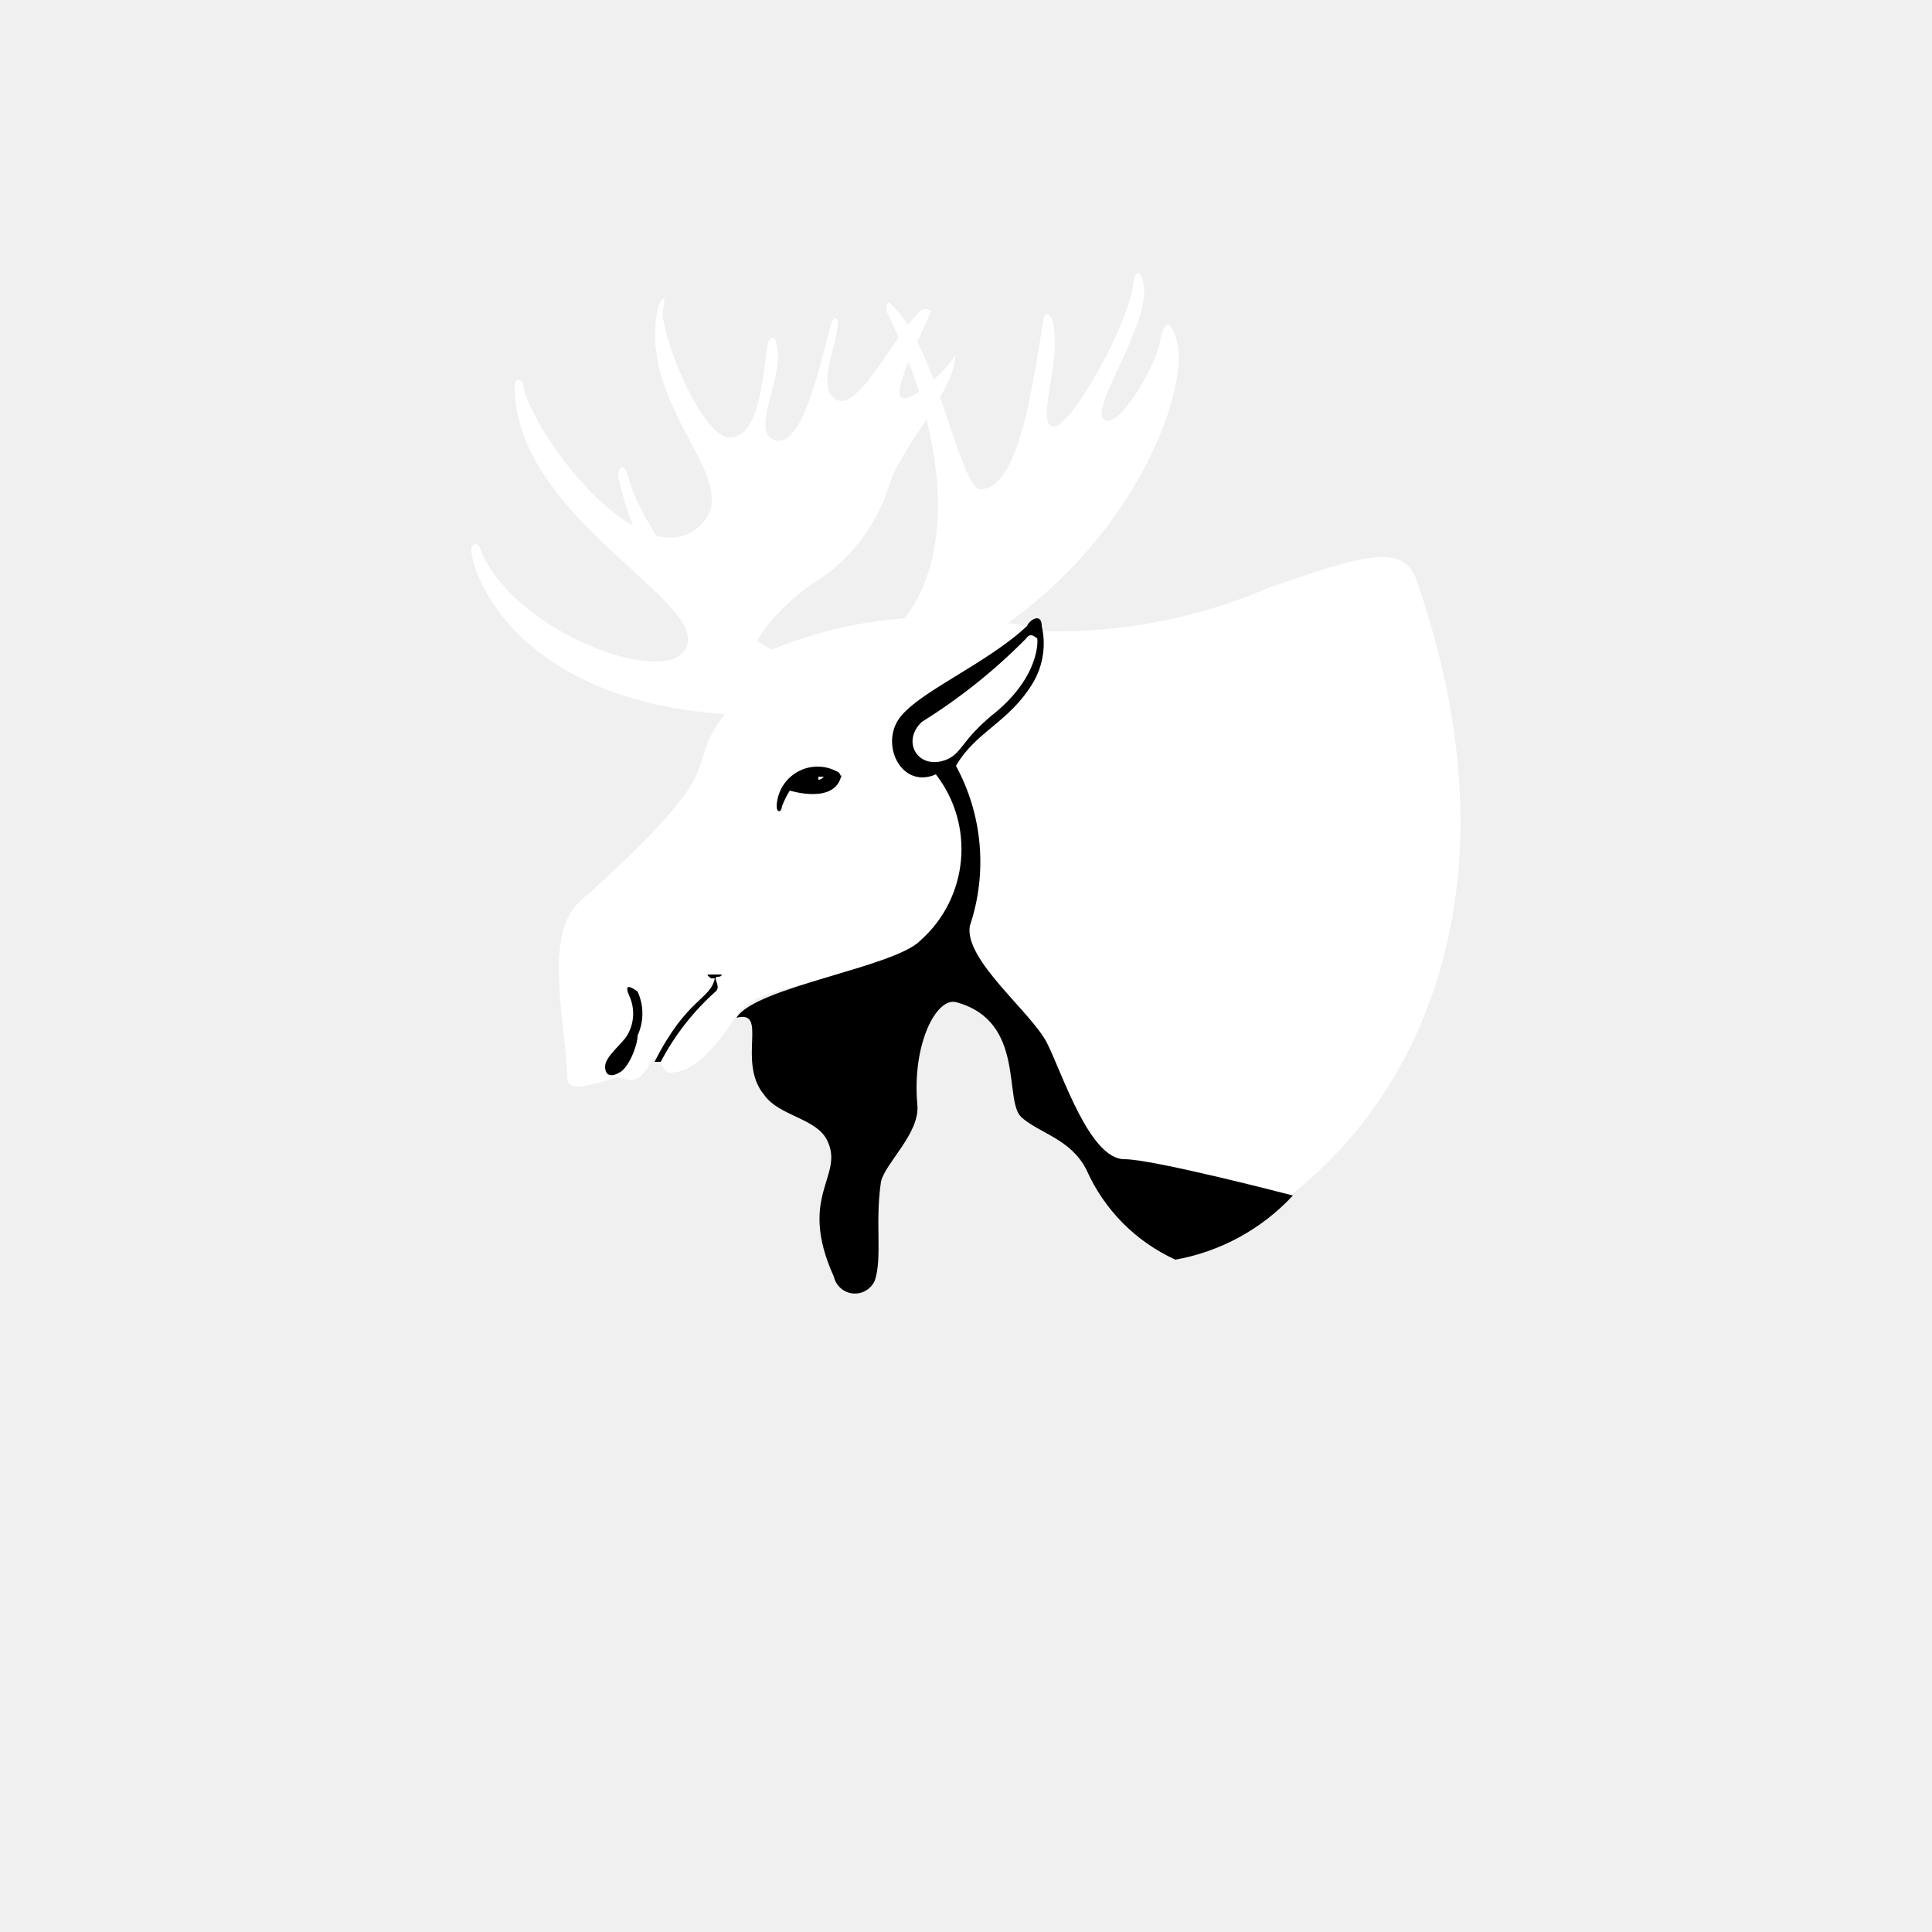
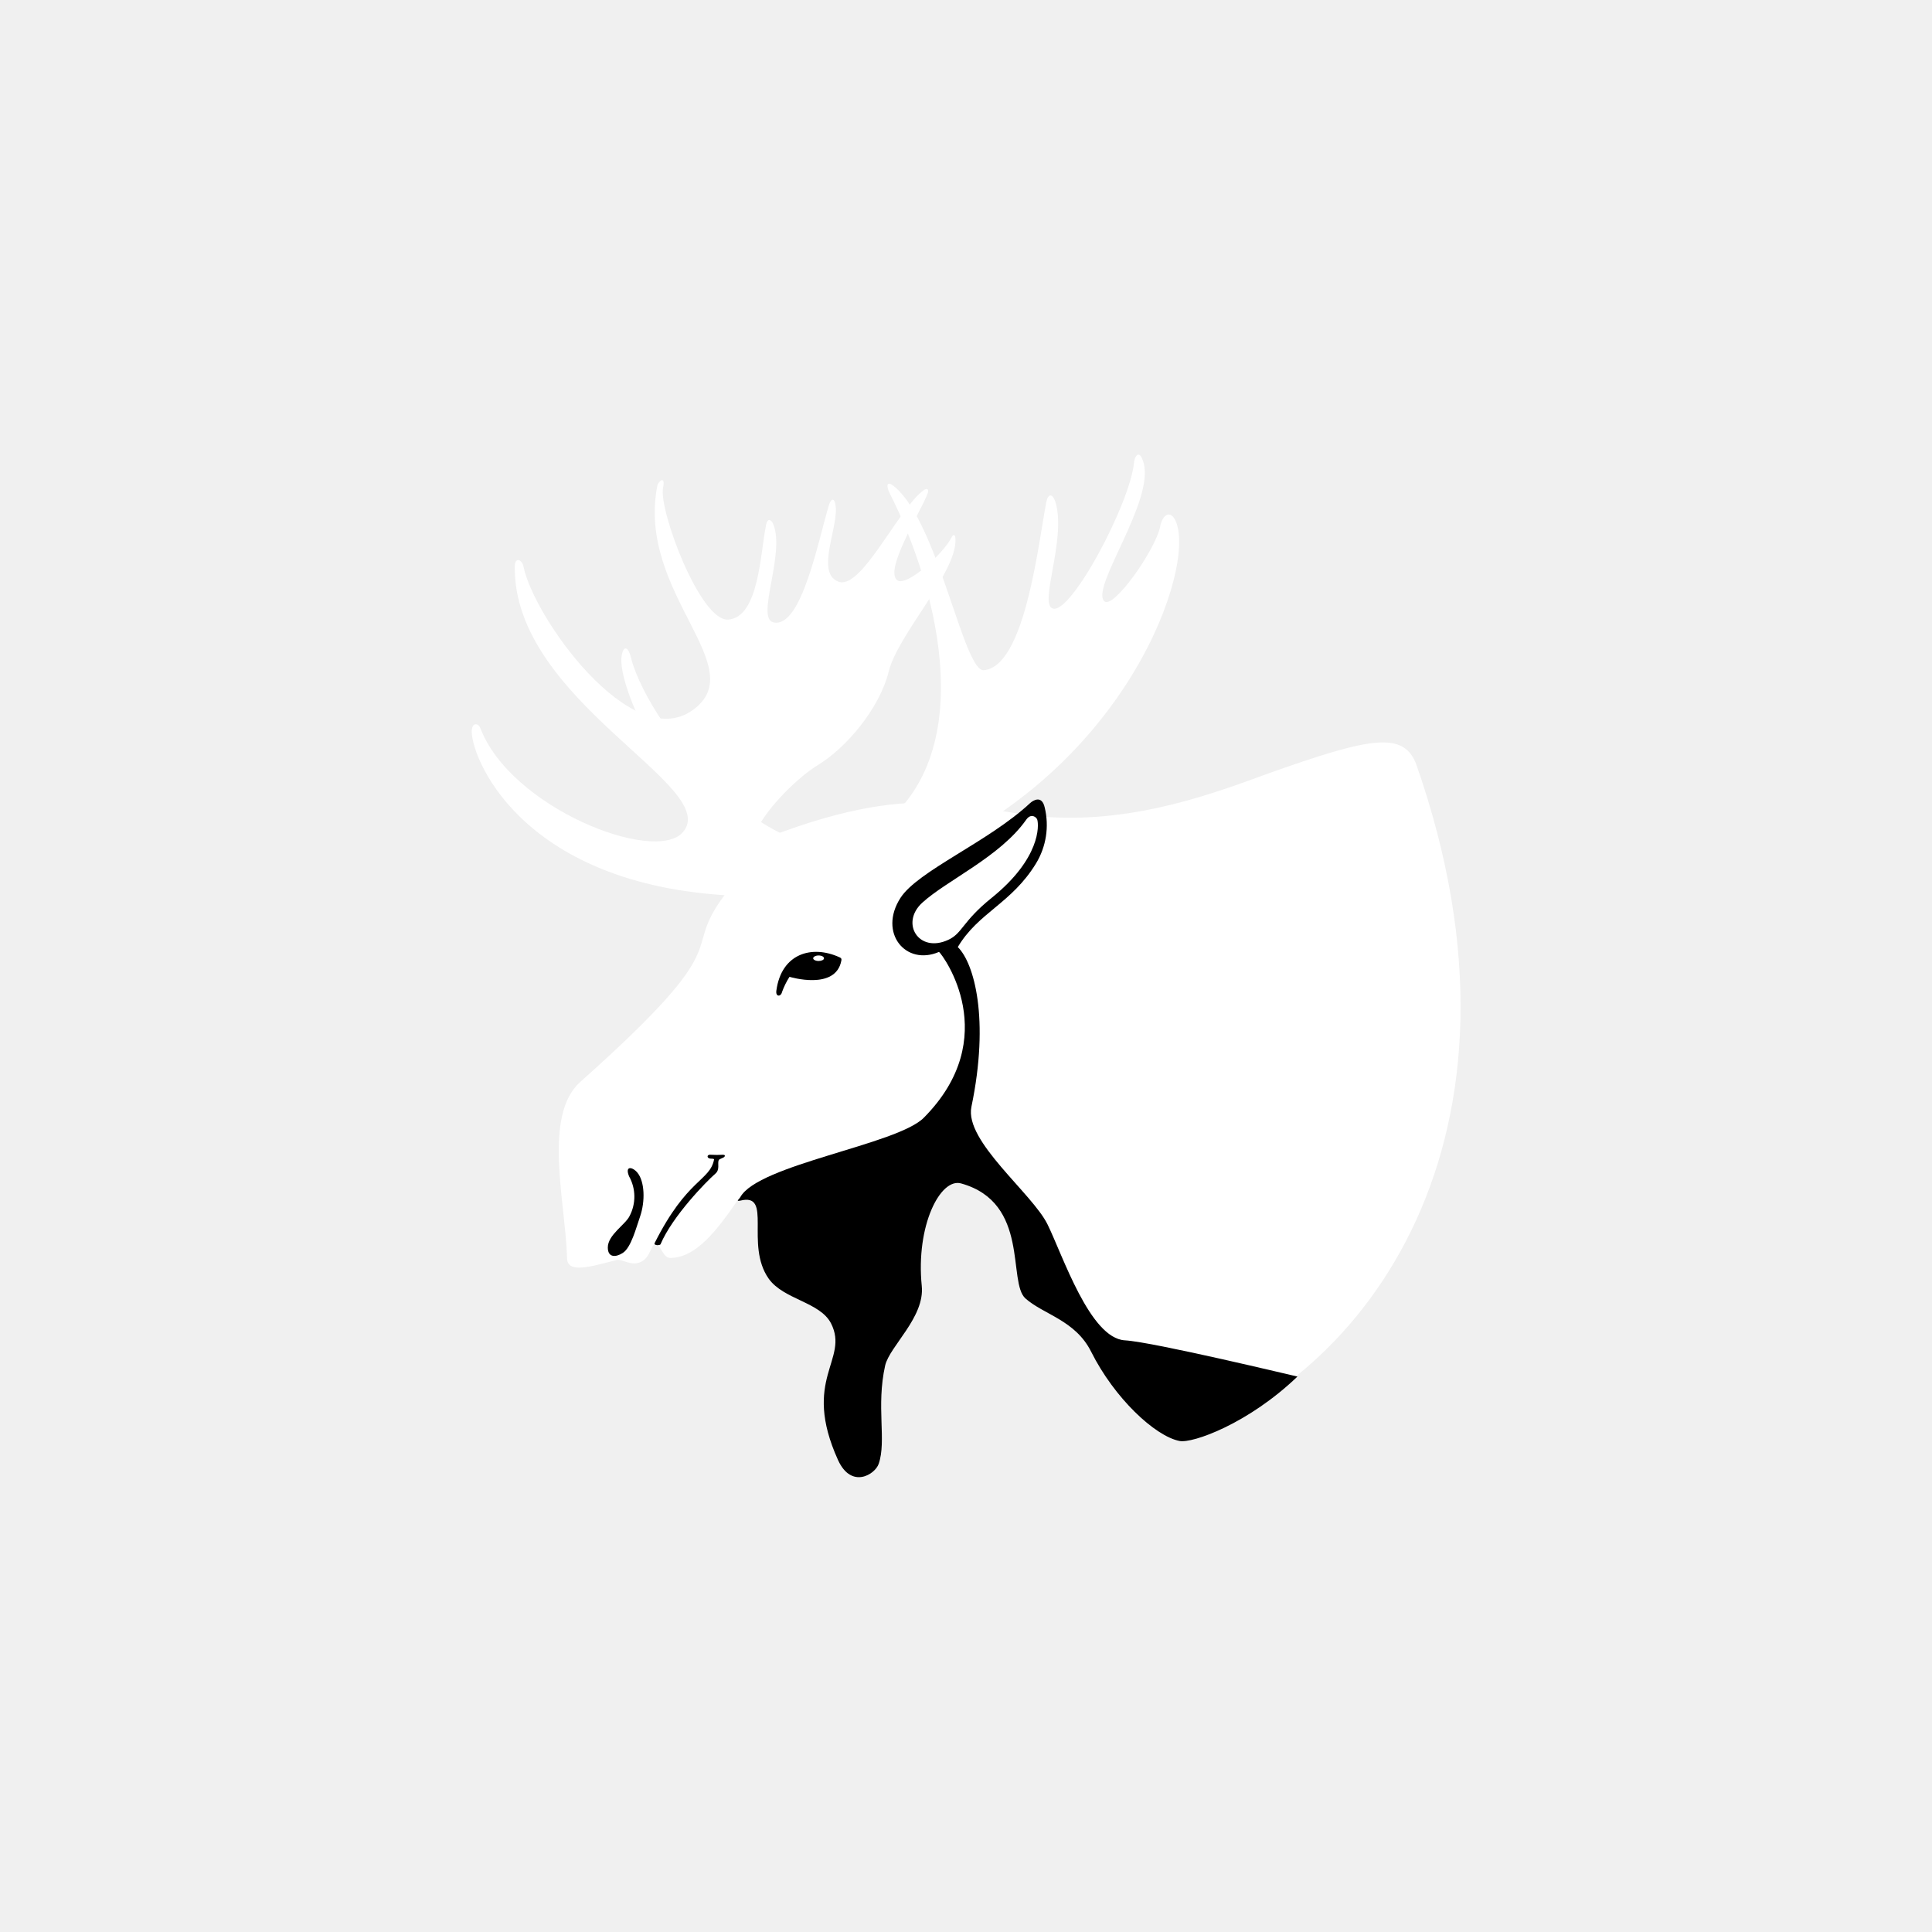
- <svg xmlns="http://www.w3.org/2000/svg" id="Layer_1" data-name="Layer 1" viewBox="0 0 25 25">
-   <path d="M9.38,9.24c-.6.78.23.54-1.87,2.42-.49.43-.19,1.56-.17,2.28,0,.2.3.11.64,0,.07,0,.17.08.29,0s.15-.26.22-.24.09.18.18.18c.33,0,.61-.36.87-.75.45-.67,3.17-.45,3.17-.45l2.38,3.41s.11.17.16.15c2.41-.77,4.76-3.92,3.08-8.73-.16-.46-.6-.37-1.92.1a7,7,0,0,1-2.86.56,5.61,5.61,0,0,0-3.82.35c0-.32.56-.84.84-1a2.3,2.3,0,0,0,.93-1.22c.12-.47.88-1.27.86-1.71,0-.07,0-.07,0,0-.11.21-.58.64-.7.55s.29-.86.39-1.12C12,4,12,4,11.94,4c-.33.25-.8,1.3-1.1,1.18s0-.73,0-1c0-.09-.06-.07-.08,0-.13.42-.35,1.6-.72,1.52s.15-.88,0-1.27c0-.06-.07-.09-.1,0-.07.36-.09,1.2-.48,1.23S8.52,4.25,8.58,4s-.06-.09-.07,0C8.24,5.34,9.75,6.29,9,6.85S6.91,5.64,6.77,5c0-.1-.11-.13-.11,0,0,1.75,2.69,2.85,2.18,3.44-.36.42-2.24-.31-2.63-1.35,0-.05-.1-.08-.11,0C6.08,7.41,6.68,9.06,9.38,9.24Z" fill="#fff" />
-   <path d="M8,6.17c0-.15.08-.18.13,0,.23.92,1.94,3,3.06,2.29,1.5-.91.92-3.18.28-4.43,0-.06,0-.18.08-.07.56.49.88,2.4,1.14,2.37.53,0,.7-1.58.81-2.17,0-.11.08-.14.12,0,.13.48-.22,1.31,0,1.36s1-1.34,1.05-1.88c0-.06.07-.21.12,0,.14.5-.68,1.6-.51,1.78s.67-.66.73-1,.16-.23.22,0c.19.71-.79,3.33-3.6,4.4-.46.17-.13.73-.64.88s-.17-.58-.35-.62A3.9,3.9,0,0,1,8,6.17Z" fill="#fff" />
-   <path d="M10.86,10a.53.53,0,0,0-.81.43c0,.09.06.09.07,0a1.17,1.17,0,0,1,.1-.2s.6.19.67-.21C10.89,10.07,10.89,10.06,10.86,10Zm-.27.05s-.07,0-.07,0,0,0,.07,0,.07,0,.07,0S10.63,10.09,10.59,10.09Z" />
-   <path d="M8.14,12.88c-.06-.14,0-.13.11-.05a.68.68,0,0,1,0,.57c0,.13-.11.4-.22.47s-.2.06-.2-.07.23-.3.29-.41A.55.55,0,0,0,8.14,12.88Z" />
-   <path d="M8.47,13.74s.07,0,.08,0a3.22,3.22,0,0,1,.71-.91c.06-.05,0-.13,0-.17s.07,0,.08-.05,0,0,0,0H9.2c-.06,0-.06,0,0,.05h.05C9.19,12.94,8.89,12.91,8.47,13.74Z" />
-   <path d="M14.55,15c-.45,0-.8-1.1-1-1.5s-1.08-1.08-1-1.52a2.6,2.6,0,0,0-.18-2.07c.26-.45.69-.56,1-1.08a1,1,0,0,0,.11-.73c0-.17-.15-.09-.19,0-.53.5-1.45.87-1.67,1.22s.06.89.49.7a1.58,1.58,0,0,1-.2,2.15c-.34.35-2.14.6-2.38,1,0,0-.06,0,0,0,.42-.11,0,.57.36,1,.19.27.67.3.81.58.24.47-.39.71.09,1.77a.28.28,0,0,0,.53.05c.1-.3,0-.74.08-1.28.06-.25.51-.63.47-1-.07-.78.25-1.4.51-1.32.9.25.6,1.28.84,1.49s.64.28.84.68a2.3,2.3,0,0,0,1.15,1.16,2.73,2.73,0,0,0,1.52-.83S14.93,15,14.55,15ZM12.27,9.82c-.38.17-.62-.22-.34-.48a7.33,7.33,0,0,0,1.35-1.08c.06-.09.13,0,.14,0s.05.5-.59,1C12.45,9.58,12.45,9.73,12.27,9.82Z" />
+ <svg xmlns="http://www.w3.org/2000/svg" id="Layer_1" data-name="Layer 1" viewBox="0 0 200 200">
+   <path d="M75,92.67C70.25,99,76.9,97,60.07,112c-3.9,3.48-1.52,12.52-1.37,18.22,0,1.66,2.42.91,5.11.22.57-.14,1.41.58,2.34.27,1.27-.42,1.19-2,1.74-1.91s.73,1.42,1.49,1.42c2.66,0,4.84-2.85,7-6,3.58-5.31,25.39-3.6,25.39-3.6l19,27.26s.82,1.37,1.23,1.23c19.27-6.15,38.1-31.32,24.65-69.87-1.27-3.62-4.77-2.93-15.33.82-5.49,2-13.64,5.11-22.88,4.52-7.65-.48-13.19-4.39-30.55,2.74.24-2.52,4.47-6.71,6.71-8.08,3-1.8,6.45-5.9,7.4-9.73s7-10.17,6.91-13.64c0-.6-.23-.59-.41-.23-.85,1.69-4.66,5.14-5.61,4.43-1.38-1,2.3-6.89,3.12-8.93.19-.48,0-.71-.46-.34-2.64,2-6.43,10.4-8.8,9.4s.16-5.79-.27-8c-.14-.7-.46-.55-.64,0C84.76,55.66,83,65.1,80.07,64.43c-1.86-.43,1.2-7,0-10.12-.19-.49-.6-.77-.76,0-.61,2.88-.72,9.57-3.91,9.83-2.91.24-7.24-11.37-6.76-13.66.28-1.29-.5-.69-.6-.17C65.88,61.48,78,69.1,71.65,73.55s-16.39-9.64-17.46-14.9c-.15-.75-.88-1-.9-.06-.22,14,21.48,22.8,17.41,27.55-2.87,3.35-17.88-2.49-21-10.83-.14-.38-.8-.6-.86.29C48.66,78,53.46,91.27,75,92.67Z" fill="#fff" />
+   <path d="M64.33,68.13c.09-1.23.66-1.44,1,0C67.24,75.52,80.85,91.9,89.8,86.48,101.87,79.18,97.17,61,92.07,51c-.27-.54-.43-1.45.61-.55,4.5,3.87,7.08,19.14,9.18,18.93,4.19-.42,5.56-12.62,6.44-17.34.16-.9.64-1.13,1,.06C110.35,56,107.5,62.6,109,63c1.89.56,7.93-10.78,8.39-15.06,0-.51.52-1.7,1,0,1.09,4-5.43,12.76-4.1,14.28.9,1,5.36-5.35,5.81-7.72.27-1.4,1.29-1.86,1.78-.06,1.54,5.68-6.28,26.63-28.75,35.15-3.75,1.42-1.11,5.9-5.17,7-4.68,1.3-1.38-4.63-2.76-4.9C72,89.16,64,72.07,64.33,68.13Z" fill="#fff" />
+   <path d="M86.89,99.09c-2.85-1.3-6-.38-6.52,3.45-.1.68.47.67.59.14a7.82,7.82,0,0,1,.77-1.56s4.8,1.47,5.37-1.7C87.11,99.32,87.15,99.2,86.89,99.09Zm-2.15.39c-.31,0-.56-.13-.56-.28s.25-.29.56-.29.56.13.56.29S85.05,99.48,84.74,99.48Z" />
+   <path d="M65.12,121.77c-.46-1.12.35-1,.87-.37.73.89.84,2.91.25,4.6-.36,1-.9,3.17-1.78,3.71-.72.46-1.54.49-1.54-.57,0-1.31,1.83-2.37,2.26-3.27A4.31,4.31,0,0,0,65.12,121.77Z" />
+   <path d="M67.77,128.68c-.13.26.55.27.61.12,1.24-2.92,4.78-6.53,5.66-7.29.52-.43.21-1.07.36-1.41.08-.16.54-.22.62-.39s-.14-.17-.21-.17a9.49,9.49,0,0,1-1.19,0c-.47-.07-.49.35-.09.4.1,0,.41,0,.39.09C73.48,122.27,71.12,122,67.77,128.68Z" />
+   <path d="M116.44,138.75c-3.61-.21-6.42-8.78-8-12s-8.62-8.62-7.88-12.17c1.9-9.11.28-14.89-1.41-16.54,2.13-3.59,5.56-4.5,8.1-8.66a7.67,7.67,0,0,0,.9-5.78c-.3-1.35-1.24-.72-1.53-.45-4.29,4-11.61,7-13.41,9.81-2.31,3.61.55,7.07,4,5.58.43.38,6.68,8.84-1.58,17.17-2.78,2.8-17.16,4.84-19,8.23-.12.22-.5.44,0,.35,3.4-.86.45,4.53,2.94,8.07,1.54,2.18,5.32,2.41,6.46,4.64,1.92,3.79-3.1,5.72.73,14.16,1.38,3,3.82,1.48,4.2.38.83-2.4-.28-5.92.67-10.18.46-2,4.12-5,3.79-8.24-.63-6.25,1.93-11.23,4.08-10.61,7.15,2,4.77,10.24,6.66,11.91s5.16,2.25,6.79,5.5c2.4,4.8,6.6,8.74,9.15,9.25,1.35.27,7.14-1.8,12.21-6.67C134.2,142.49,119.41,138.92,116.44,138.75ZM98.17,97.29c-3.06,1.42-5-1.72-2.71-3.83,2.54-2.33,8.07-4.76,10.77-8.6.51-.73,1.08-.26,1.15,0,.17.58.35,4-4.74,8.1C99.61,95.4,99.64,96.61,98.17,97.29Z" />
</svg>
